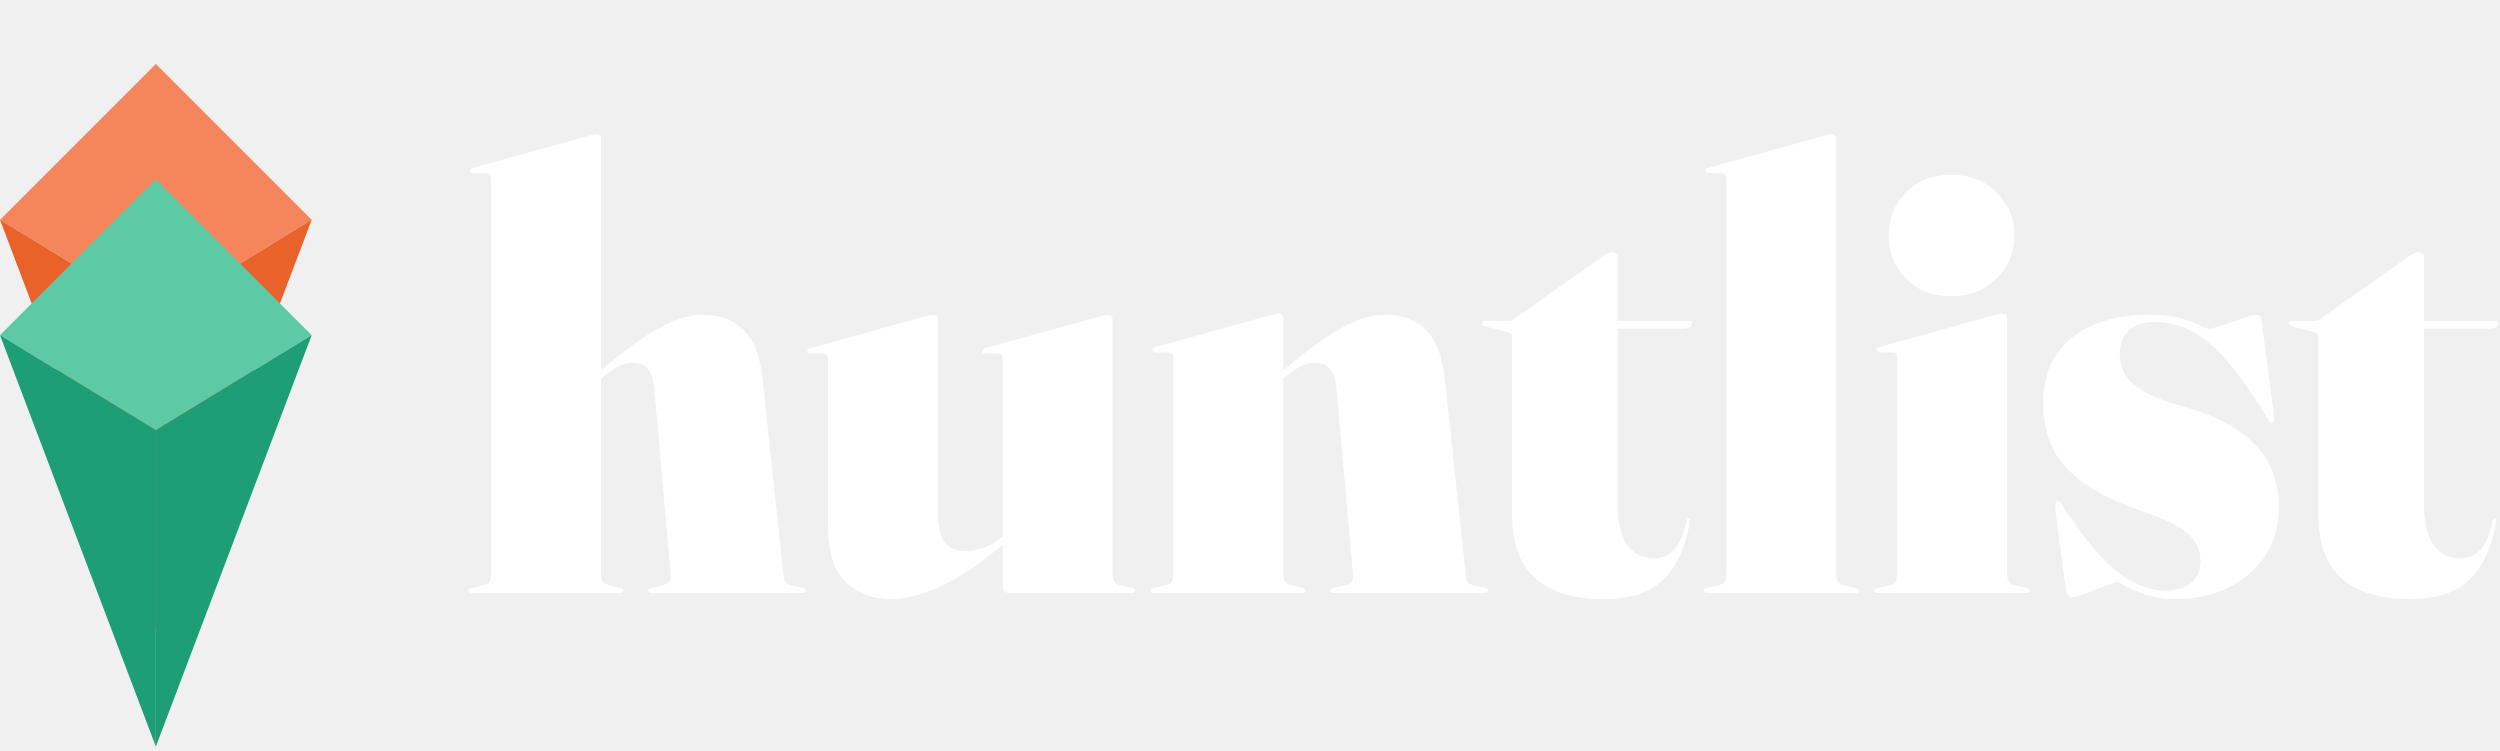
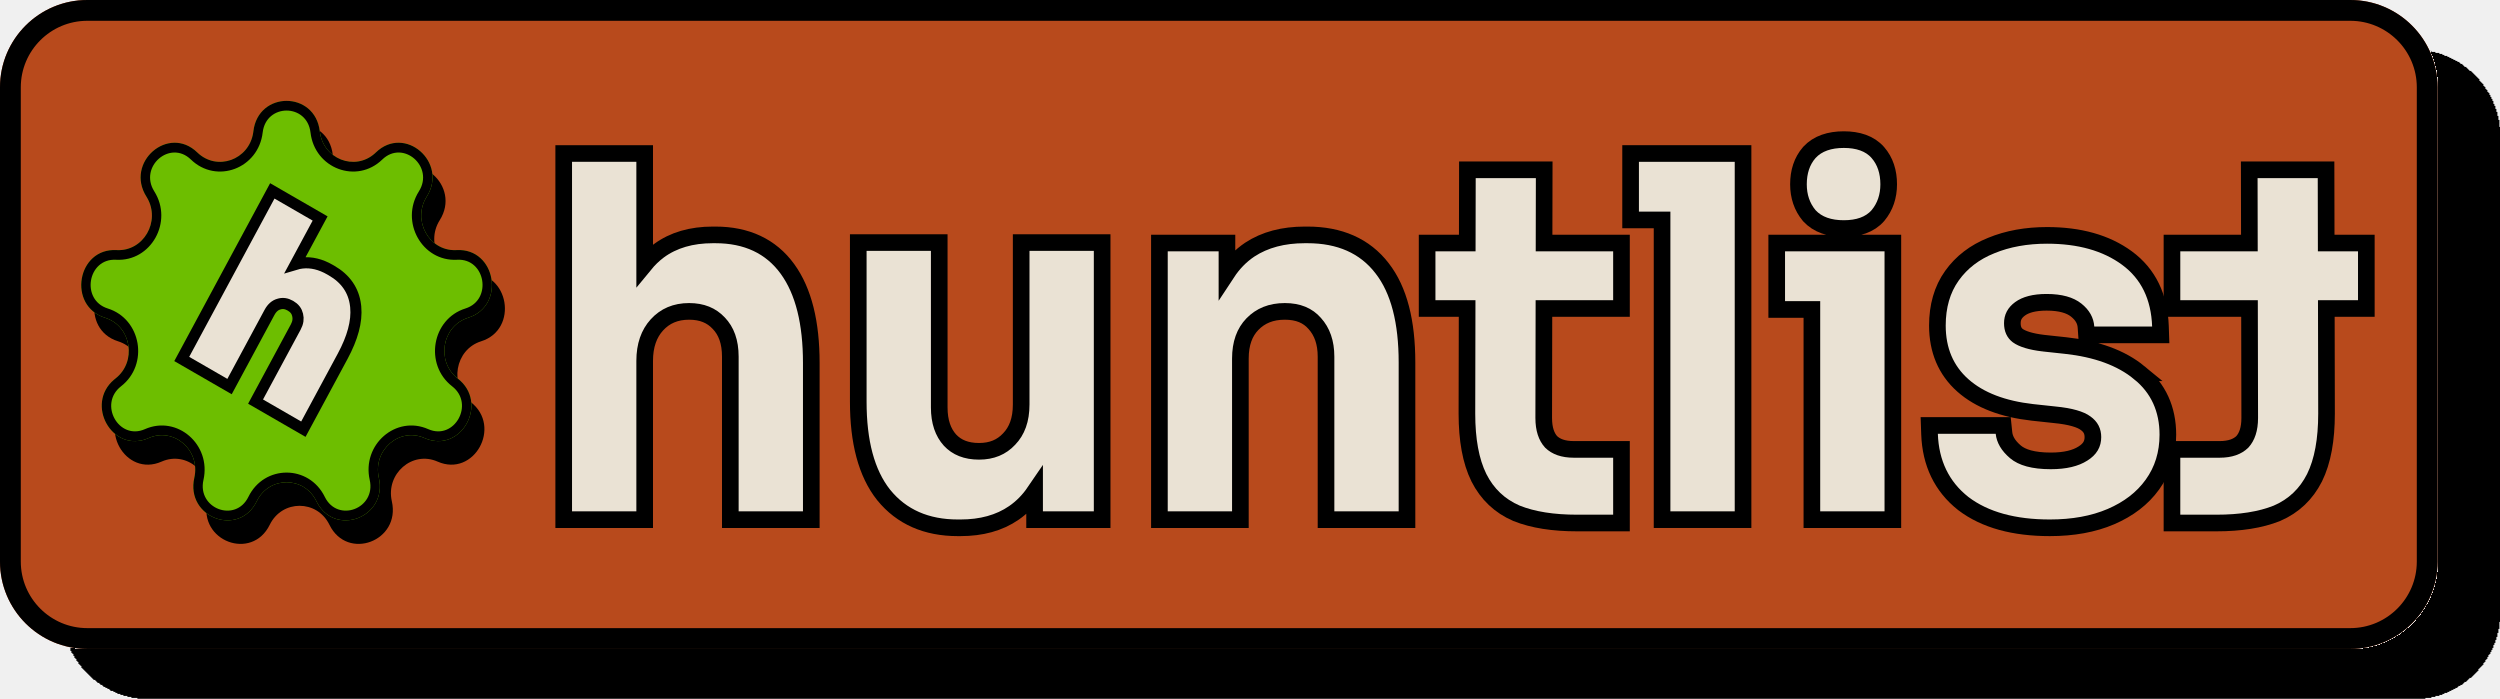
- <svg xmlns="http://www.w3.org/2000/svg" width="586" height="176" viewBox="0 0 586 176" fill="none">
-   <path d="M140.894 32.485V134.443C140.894 135.203 141.013 135.82 141.25 136.294C141.535 136.722 141.986 137.006 142.603 137.149L145.309 137.79C145.878 137.932 146.163 138.146 146.163 138.43C146.163 138.81 145.926 139 145.451 139H110.563C110.373 139 110.207 138.953 110.065 138.858C109.922 138.763 109.851 138.62 109.851 138.43C109.851 138.288 109.899 138.169 109.994 138.074C110.136 137.932 110.373 137.837 110.706 137.79L113.411 137.149C114.076 137.006 114.527 136.722 114.764 136.294C115.001 135.82 115.12 135.203 115.12 134.443V41.741C115.12 41.361 115.025 41.076 114.835 40.886C114.645 40.697 114.337 40.602 113.91 40.602H111.133C110.801 40.602 110.563 40.554 110.421 40.459C110.326 40.317 110.278 40.151 110.278 39.961C110.278 39.771 110.35 39.629 110.492 39.534C110.634 39.439 110.801 39.367 110.99 39.32L137.975 31.844C138.545 31.702 138.925 31.607 139.114 31.559C139.352 31.512 139.613 31.488 139.898 31.488C140.23 31.488 140.467 31.583 140.61 31.773C140.799 31.963 140.894 32.2 140.894 32.485ZM138.758 90.655L137.762 89.587L140.61 87.095C145.594 82.728 150.055 79.429 153.995 77.198C157.935 74.92 161.447 73.781 164.533 73.781C168.757 73.781 172.033 74.991 174.358 77.412C176.732 79.785 178.203 83.654 178.773 89.018L183.614 134.443C183.709 135.203 183.852 135.82 184.042 136.294C184.279 136.722 184.706 137.006 185.323 137.149L188.029 137.79C188.361 137.837 188.575 137.932 188.67 138.074C188.812 138.169 188.883 138.288 188.883 138.43C188.883 138.62 188.812 138.763 188.67 138.858C188.575 138.953 188.409 139 188.171 139H152.642C152.168 139 151.93 138.81 151.93 138.43C151.93 138.146 152.215 137.932 152.785 137.79L155.49 137.149C156.155 137.006 156.63 136.722 156.914 136.294C157.199 135.82 157.294 135.203 157.199 134.443L153.426 91.723C153.236 89.397 152.761 87.712 152.002 86.668C151.242 85.576 150.008 85.03 148.299 85.03C147.113 85.03 145.95 85.339 144.81 85.956C143.719 86.526 142.603 87.309 141.464 88.306L138.758 90.655ZM235.031 137.434V126.896V126.398V84.034C235.031 83.654 234.936 83.369 234.746 83.179C234.556 82.989 234.248 82.894 233.82 82.894H231.044C230.711 82.894 230.474 82.847 230.332 82.752C230.237 82.61 230.189 82.444 230.189 82.254C230.189 82.064 230.26 81.921 230.403 81.826C230.545 81.731 230.711 81.66 230.901 81.613L257.886 74.137C258.408 73.994 258.788 73.9 259.025 73.852C259.263 73.805 259.524 73.781 259.808 73.781C260.141 73.781 260.378 73.876 260.52 74.066C260.71 74.255 260.805 74.493 260.805 74.778V134.443C260.805 135.203 260.924 135.82 261.161 136.294C261.446 136.722 261.897 137.006 262.514 137.149L265.22 137.79C265.552 137.837 265.765 137.932 265.86 138.074C266.003 138.169 266.074 138.288 266.074 138.43C266.074 138.62 266.003 138.763 265.86 138.858C265.765 138.953 265.599 139 265.362 139H236.74C236.17 139 235.743 138.858 235.458 138.573C235.173 138.288 235.031 137.908 235.031 137.434ZM194.091 123.478V84.034C194.091 83.654 193.996 83.369 193.806 83.179C193.616 82.989 193.308 82.894 192.88 82.894H190.104C189.771 82.894 189.534 82.847 189.392 82.752C189.297 82.61 189.249 82.444 189.249 82.254C189.249 82.064 189.32 81.921 189.463 81.826C189.605 81.731 189.771 81.66 189.961 81.613L216.946 74.137C217.516 73.994 217.895 73.9 218.085 73.852C218.323 73.805 218.584 73.781 218.868 73.781C219.201 73.781 219.438 73.876 219.58 74.066C219.77 74.255 219.865 74.493 219.865 74.778V120.773C219.865 123.668 220.411 125.804 221.503 127.181C222.642 128.51 224.327 129.174 226.558 129.174C227.982 129.174 229.406 128.89 230.83 128.32C232.301 127.75 233.631 126.943 234.817 125.899L237.523 123.55L238.52 124.618L235.672 127.11C230.355 131.714 225.443 135.084 220.933 137.22C216.471 139.356 212.484 140.424 208.972 140.424C204.557 140.424 200.973 139.095 198.22 136.437C195.467 133.779 194.091 129.459 194.091 123.478ZM300.816 74.493V134.443C300.816 135.203 300.935 135.82 301.172 136.294C301.457 136.722 301.908 137.006 302.525 137.149L305.231 137.79C305.8 137.932 306.085 138.146 306.085 138.43C306.085 138.81 305.848 139 305.373 139H270.485C270.295 139 270.129 138.953 269.987 138.858C269.844 138.763 269.773 138.62 269.773 138.43C269.773 138.288 269.821 138.169 269.915 138.074C270.058 137.932 270.295 137.837 270.627 137.79L273.333 137.149C273.998 137.006 274.449 136.722 274.686 136.294C274.923 135.82 275.042 135.203 275.042 134.443V83.749C275.042 83.369 274.947 83.084 274.757 82.894C274.567 82.704 274.259 82.61 273.831 82.61H271.055C270.722 82.61 270.485 82.562 270.343 82.467C270.248 82.325 270.2 82.159 270.2 81.969C270.2 81.779 270.271 81.636 270.414 81.542C270.556 81.447 270.722 81.376 270.912 81.328L297.897 73.852C298.467 73.71 298.846 73.615 299.036 73.567C299.274 73.52 299.535 73.496 299.819 73.496C300.152 73.496 300.389 73.591 300.531 73.781C300.721 73.971 300.816 74.208 300.816 74.493ZM298.68 90.655L297.683 89.587L300.531 87.095C305.515 82.728 309.977 79.429 313.917 77.198C317.857 74.92 321.369 73.781 324.455 73.781C328.679 73.781 331.954 74.991 334.28 77.412C336.654 79.785 338.125 83.654 338.695 89.018L343.536 134.443C343.631 135.203 343.774 135.82 343.963 136.294C344.201 136.722 344.628 137.006 345.245 137.149L347.951 137.79C348.283 137.837 348.497 137.932 348.591 138.074C348.734 138.169 348.805 138.288 348.805 138.43C348.805 138.62 348.734 138.763 348.591 138.858C348.497 138.953 348.33 139 348.093 139H312.564C312.09 139 311.852 138.81 311.852 138.43C311.852 138.146 312.137 137.932 312.707 137.79L315.412 137.149C316.077 137.006 316.551 136.722 316.836 136.294C317.121 135.82 317.216 135.203 317.121 134.443L313.347 91.723C313.158 89.397 312.683 87.712 311.923 86.668C311.164 85.576 309.93 85.03 308.221 85.03C307.034 85.03 305.871 85.339 304.732 85.956C303.641 86.526 302.525 87.309 301.386 88.306L298.68 90.655ZM353.579 77.91L348.31 76.486C347.978 76.391 347.764 76.296 347.669 76.202C347.527 76.059 347.456 75.917 347.456 75.774C347.456 75.632 347.527 75.513 347.669 75.418C347.764 75.276 347.883 75.205 348.025 75.205H353.721C353.864 75.205 354.006 75.181 354.148 75.134C354.338 75.086 354.576 74.968 354.86 74.778L375.651 60.11C376.031 59.826 376.434 59.588 376.861 59.398C377.288 59.209 377.644 59.114 377.929 59.114C378.309 59.114 378.617 59.256 378.855 59.541C379.092 59.778 379.211 60.158 379.211 60.68V118.352C379.211 122.577 379.97 125.733 381.489 127.822C383.008 129.863 385.049 130.883 387.612 130.883C388.467 130.883 389.274 130.741 390.033 130.456C390.84 130.171 391.576 129.697 392.24 129.032C392.905 128.367 393.498 127.466 394.02 126.326C394.543 125.187 394.97 123.763 395.302 122.054C395.397 121.675 395.587 121.485 395.872 121.485C396.156 121.485 396.251 121.675 396.156 122.054C395.444 126.184 394.281 129.602 392.668 132.307C391.101 135.013 388.941 137.054 386.188 138.43C383.483 139.759 380.065 140.424 375.936 140.424C368.911 140.424 363.571 138.81 359.916 135.582C356.261 132.355 354.433 127.371 354.433 120.63V79.192C354.433 78.765 354.386 78.456 354.291 78.266C354.196 78.076 353.959 77.958 353.579 77.91ZM371.806 77.056L372.66 75.205H395.872C396.109 75.205 396.275 75.252 396.37 75.347C396.512 75.395 396.584 75.537 396.584 75.774C396.584 76.107 396.394 76.415 396.014 76.7C395.634 76.937 395.112 77.056 394.448 77.056H371.806ZM430.439 32.485V134.443C430.439 135.203 430.558 135.82 430.795 136.294C431.08 136.722 431.531 137.006 432.148 137.149L434.854 137.79C435.186 137.837 435.399 137.932 435.494 138.074C435.637 138.169 435.708 138.288 435.708 138.43C435.708 138.62 435.637 138.763 435.494 138.858C435.399 138.953 435.233 139 434.996 139H400.108C399.918 139 399.752 138.953 399.61 138.858C399.467 138.763 399.396 138.62 399.396 138.43C399.396 138.288 399.443 138.169 399.538 138.074C399.681 137.932 399.918 137.837 400.25 137.79L402.956 137.149C403.621 137.006 404.071 136.722 404.309 136.294C404.546 135.82 404.665 135.203 404.665 134.443V41.741C404.665 41.361 404.57 41.076 404.38 40.886C404.19 40.697 403.882 40.602 403.454 40.602H400.678C400.345 40.602 400.108 40.554 399.966 40.459C399.871 40.317 399.823 40.151 399.823 39.961C399.823 39.771 399.894 39.629 400.037 39.534C400.179 39.439 400.345 39.367 400.535 39.32L427.52 31.844C428.09 31.702 428.469 31.607 428.659 31.559C428.897 31.512 429.158 31.488 429.442 31.488C429.775 31.488 430.012 31.583 430.154 31.773C430.344 31.963 430.439 32.2 430.439 32.485ZM470.473 74.493V134.443C470.473 135.203 470.591 135.82 470.829 136.294C471.113 136.722 471.564 137.006 472.181 137.149L474.887 137.79C475.219 137.837 475.433 137.932 475.528 138.074C475.67 138.169 475.741 138.288 475.741 138.43C475.741 138.62 475.67 138.763 475.528 138.858C475.433 138.953 475.267 139 475.029 139H440.141C439.951 139 439.785 138.953 439.643 138.858C439.501 138.763 439.429 138.62 439.429 138.43C439.429 138.288 439.477 138.169 439.572 138.074C439.714 137.932 439.951 137.837 440.284 137.79L442.989 137.149C443.654 137.006 444.105 136.722 444.342 136.294C444.579 135.82 444.698 135.203 444.698 134.443V83.749C444.698 83.369 444.603 83.084 444.413 82.894C444.223 82.704 443.915 82.61 443.488 82.61H440.711C440.379 82.61 440.141 82.562 439.999 82.467C439.904 82.325 439.857 82.159 439.857 81.969C439.857 81.779 439.928 81.636 440.07 81.542C440.213 81.447 440.379 81.376 440.569 81.328L467.553 73.852C468.123 73.71 468.503 73.615 468.693 73.567C468.93 73.52 469.191 73.496 469.476 73.496C469.808 73.496 470.045 73.591 470.188 73.781C470.378 73.971 470.473 74.208 470.473 74.493ZM457.301 69.438C452.981 69.438 449.469 68.061 446.763 65.308C444.057 62.555 442.705 59.185 442.705 55.198C442.705 51.21 444.057 47.84 446.763 45.087C449.469 42.334 452.981 40.958 457.301 40.958C461.667 40.958 465.227 42.334 467.981 45.087C470.781 47.84 472.181 51.21 472.181 55.198C472.181 59.185 470.781 62.555 467.981 65.308C465.227 68.061 461.667 69.438 457.301 69.438ZM507.691 138.43C510.254 138.43 512.248 137.813 513.672 136.579C515.096 135.298 515.808 133.636 515.808 131.595C515.808 130.029 515.428 128.605 514.669 127.323C513.957 125.994 512.675 124.76 510.824 123.621C508.973 122.434 506.41 121.295 503.134 120.203C496.869 118.067 491.98 115.741 488.467 113.226C484.955 110.71 482.486 107.909 481.062 104.824C479.638 101.739 478.926 98.274 478.926 94.429C478.926 87.736 481.181 82.633 485.69 79.121C490.2 75.561 496.252 73.781 503.846 73.781C506.837 73.781 509.281 74.066 511.18 74.635C513.126 75.157 514.598 75.703 515.594 76.273C516.639 76.795 517.327 77.056 517.659 77.056C518.229 77.056 519.321 76.795 520.934 76.273C522.548 75.703 524.138 75.157 525.705 74.635C527.319 74.066 528.387 73.781 528.909 73.781C529.146 73.781 529.383 73.852 529.621 73.994C529.858 74.089 530.001 74.35 530.048 74.778L533.038 97.419C533.133 97.894 533.133 98.274 533.038 98.558C532.991 98.843 532.896 99.033 532.754 99.128C532.611 99.175 532.469 99.175 532.326 99.128C532.184 99.033 532.042 98.891 531.899 98.701C528.292 92.72 525.017 88.044 522.074 84.674C519.178 81.304 516.354 78.931 513.601 77.554C510.895 76.178 508.023 75.49 504.986 75.49C502.28 75.49 500.239 76.178 498.862 77.554C497.533 78.931 496.869 80.758 496.869 83.037C496.869 84.793 497.296 86.407 498.15 87.878C499.005 89.302 500.524 90.632 502.707 91.866C504.938 93.1 508.118 94.286 512.248 95.426C517.707 96.992 522.026 98.962 525.206 101.335C528.434 103.661 530.736 106.319 532.113 109.31C533.489 112.253 534.178 115.457 534.178 118.922C534.178 123.383 533.062 127.228 530.831 130.456C528.648 133.636 525.729 136.105 522.074 137.861C518.419 139.57 514.384 140.424 509.97 140.424C507.311 140.424 505.009 140.092 503.063 139.427C501.117 138.763 499.551 138.098 498.364 137.434C497.225 136.769 496.537 136.437 496.299 136.437C495.919 136.437 494.97 136.745 493.451 137.362C491.98 137.932 490.461 138.502 488.894 139.071C487.328 139.688 486.284 139.997 485.762 139.997C485.429 139.997 485.097 139.831 484.765 139.498C484.48 139.214 484.29 138.715 484.195 138.003L481.774 119.349C481.727 118.684 481.727 118.233 481.774 117.996C481.869 117.711 482.012 117.498 482.202 117.355C482.297 117.26 482.415 117.284 482.558 117.426C482.7 117.521 482.866 117.687 483.056 117.925C487.708 125.187 491.98 130.432 495.872 133.66C499.764 136.84 503.704 138.43 507.691 138.43ZM542.565 77.91L537.296 76.486C536.964 76.391 536.75 76.296 536.655 76.202C536.513 76.059 536.442 75.917 536.442 75.774C536.442 75.632 536.513 75.513 536.655 75.418C536.75 75.276 536.869 75.205 537.011 75.205H542.707C542.85 75.205 542.992 75.181 543.134 75.134C543.324 75.086 543.562 74.968 543.846 74.778L564.637 60.11C565.016 59.826 565.42 59.588 565.847 59.398C566.274 59.209 566.63 59.114 566.915 59.114C567.295 59.114 567.603 59.256 567.841 59.541C568.078 59.778 568.197 60.158 568.197 60.68V118.352C568.197 122.577 568.956 125.733 570.475 127.822C571.994 129.863 574.035 130.883 576.598 130.883C577.453 130.883 578.26 130.741 579.019 130.456C579.826 130.171 580.562 129.697 581.226 129.032C581.891 128.367 582.484 127.466 583.006 126.326C583.528 125.187 583.956 123.763 584.288 122.054C584.383 121.675 584.573 121.485 584.858 121.485C585.142 121.485 585.237 121.675 585.142 122.054C584.43 126.184 583.267 129.602 581.654 132.307C580.087 135.013 577.927 137.054 575.174 138.43C572.469 139.759 569.051 140.424 564.922 140.424C557.896 140.424 552.556 138.81 548.902 135.582C545.247 132.355 543.419 127.371 543.419 120.63V79.192C543.419 78.765 543.372 78.456 543.277 78.266C543.182 78.076 542.944 77.958 542.565 77.91ZM560.792 77.056L561.646 75.205H584.858C585.095 75.205 585.261 75.252 585.356 75.347C585.498 75.395 585.57 75.537 585.57 75.774C585.57 76.107 585.38 76.415 585 76.7C584.62 76.937 584.098 77.056 583.434 77.056H560.792Z" fill="white" />
-   <path d="M36.53 15L73.059 51.53L36.53 73.813L1.52588e-05 51.53L36.53 15Z" fill="#F5855A" />
-   <path d="M-3.8147e-06 51.53L36.53 73.813V147.968L-3.8147e-06 51.53Z" fill="#E8622A" />
-   <path d="M73.059 51.53L36.53 73.813V147.968L73.059 51.53Z" fill="#E8622A" />
-   <path d="M36.53 42.032L73.059 78.562L36.53 100.845L-3.8147e-06 78.562L36.53 42.032Z" fill="#5DCAA5" />
-   <path d="M7.62939e-06 78.562L36.53 100.845V175L7.62939e-06 78.562Z" fill="#1D9E75" />
-   <path d="M73.059 78.562L36.53 100.845V175L73.059 78.562Z" fill="#1D9E75" />
+ <svg xmlns="http://www.w3.org/2000/svg" width="601" height="168" viewBox="0 0 601 168" fill="none">
+   <g filter="url(#filter0_d_109_2)">
+     <rect width="586" height="156" rx="21" fill="#B84A1C" />
+     <rect x="2.5" y="2.5" width="581" height="151" rx="18.5" stroke="black" stroke-width="5" />
+   </g>
+   <path d="M540.718 40.816L540.722 42.82L540.752 58.426H522.141V74.166H540.782L540.833 100.485C540.833 103.197 540.154 105.018 539.057 106.227C537.9 107.35 536.175 108.035 533.598 108.035H522.141V125.732H532.82C538.539 125.732 543.412 124.985 547.361 123.401L547.407 123.381C551.408 121.657 554.425 118.789 556.412 114.849L556.42 114.833C558.388 110.848 559.297 105.672 559.297 99.446V99.442L559.247 74.166H568.865V58.426H559.216L559.186 42.812L559.182 40.816H540.718Z" fill="#EAE2D4" stroke="black" stroke-width="4" />
+   <path d="M492.117 56.584C499.832 56.584 506.292 58.342 511.325 62.037C516.492 65.831 519.131 71.393 519.372 78.428L519.443 80.497H501.599L501.47 78.634C501.366 77.129 500.664 75.777 499.105 74.537C497.664 73.39 495.394 72.67 492.005 72.67C488.973 72.67 486.93 73.281 485.622 74.24C484.316 75.196 483.769 76.304 483.769 77.691C483.769 79.142 484.244 80.047 485.079 80.691C486.149 81.456 488.104 82.127 491.238 82.496H491.237L496.559 83.069C503.925 83.863 509.904 85.988 514.305 89.614H514.304C518.88 93.32 521.153 98.357 521.153 104.509C521.153 109.03 519.931 113.054 517.439 116.496C515.043 119.828 511.692 122.38 507.481 124.188C503.247 126.006 498.331 126.882 492.785 126.882C484.208 126.882 477.201 125.022 471.993 121.065L471.978 121.054L471.964 121.043C466.787 116.963 464.101 111.326 463.86 104.348L463.789 102.28H481.57L481.756 104.074C481.913 105.585 482.719 107.103 484.511 108.625C486.059 109.94 488.751 110.796 493.006 110.796C496.495 110.796 499.002 110.143 500.716 109.042L500.729 109.034L500.742 109.026C502.45 107.966 503.134 106.693 503.134 105.085C503.134 103.668 502.599 102.618 501.407 101.759L501.39 101.747L501.372 101.734C500.205 100.856 497.86 100.086 493.928 99.71L493.905 99.707L488.565 99.131L488.553 99.13C481.553 98.335 475.918 96.24 471.875 92.655C467.765 89.01 465.751 84.143 465.75 78.267C465.75 73.639 466.873 69.605 469.237 66.287C471.556 63.03 474.733 60.616 478.688 59.03C482.674 57.384 487.162 56.584 492.117 56.584Z" fill="#EAE2D4" stroke="black" stroke-width="4" />
+   <path d="M455.042 58.426V124.926H435.577V74.397H427.121V58.426H455.042ZM443.251 33.565C446.618 33.565 449.505 34.461 451.432 36.665C453.226 38.716 454.041 41.33 454.041 44.312C454.041 47.178 453.206 49.72 451.461 51.81L451.447 51.827L451.432 51.844C449.505 54.048 446.618 54.944 443.251 54.944C439.874 54.944 436.984 54.045 434.993 51.882L434.96 51.847L434.928 51.81C433.184 49.72 432.35 47.178 432.35 44.312C432.35 41.33 433.164 38.716 434.959 36.665L434.975 36.645L434.993 36.627C436.984 34.464 439.875 33.565 443.251 33.565Z" fill="#EAE2D4" stroke="black" stroke-width="4" />
+   <path d="M419.028 36.902V124.926H399.562V52.873H391.997V36.902H419.028Z" fill="#EAE2D4" stroke="black" stroke-width="4" />
+   <path d="M371.226 40.816L371.222 42.82L371.192 58.426H389.803V74.166H371.162L371.111 100.485C371.112 103.197 371.79 105.018 372.887 106.227C374.044 107.35 375.77 108.035 378.346 108.035H389.803V125.732H379.125C373.406 125.732 368.532 124.985 364.584 123.401L364.537 123.381C360.537 121.657 357.519 118.789 355.532 114.849L355.524 114.833C353.557 110.848 352.647 105.672 352.647 99.446V99.442L352.697 74.166H343.079V58.426H352.728L352.759 42.812L352.762 40.816H371.226Z" fill="#EAE2D4" stroke="black" stroke-width="4" />
+   <path d="M314.322 56.469C322.006 56.469 328.096 59.08 332.254 64.491C336.355 69.751 338.24 77.41 338.24 87.129V124.925H318.776V85.749C318.776 82.305 317.821 79.707 316.066 77.766L316.042 77.741C314.412 75.874 312.112 74.857 308.87 74.857C305.565 74.857 303.028 75.909 301.073 77.93C299.213 79.855 298.187 82.535 298.187 86.209V124.925H278.721V58.426H294.96V65.615C296.443 63.356 298.254 61.485 300.409 60.034L300.427 60.022C304.086 57.613 308.534 56.469 313.654 56.469H314.322Z" fill="#EAE2D4" stroke="black" stroke-width="4" />
+   <path d="M225.792 58.311V97.949C225.792 101.405 226.716 103.953 228.381 105.804C230.014 107.547 232.262 108.495 235.363 108.495C238.427 108.495 240.771 107.494 242.581 105.56L242.591 105.548L242.603 105.537C244.463 103.612 245.49 100.932 245.49 97.258V58.311H264.956V124.925H248.716V118.246C247.341 120.263 245.683 121.959 243.73 123.306C240.21 125.734 235.894 126.882 230.912 126.882H230.245C222.763 126.882 216.739 124.3 212.447 119.005L212.441 118.999L212.435 118.991C208.255 113.733 206.326 106.15 206.326 96.568V58.311H225.792Z" fill="#EAE2D4" stroke="black" stroke-width="4" />
+   <path d="M154.98 36.902V63.57C155.982 62.348 157.1 61.265 158.338 60.328L158.347 60.321L158.355 60.313C161.886 57.704 166.261 56.47 171.338 56.47H172.006C179.444 56.47 185.32 59.156 189.312 64.662C193.222 70.055 195.034 77.676 195.034 87.244V124.926H175.569V85.748C175.569 82.142 174.574 79.543 172.793 77.7L172.781 77.688L172.77 77.676C171.048 75.833 168.75 74.858 165.664 74.857C162.399 74.857 159.874 75.956 157.909 78.114C156.012 80.204 154.98 83.027 154.98 86.784V124.926H135.515V36.902H154.98Z" fill="#EAE2D4" stroke="black" stroke-width="4" />
+   <path d="M64.038 37.232C65.172 27.464 78.87 27.464 80.004 37.232V37.232C80.79 44 88.679 46.971 93.486 42.309V42.309C100.424 35.58 110.918 44.689 105.717 52.926V52.926C102.114 58.633 106.311 66.154 112.891 65.779V65.779C122.386 65.239 124.765 79.194 115.663 82.046V82.046C109.357 84.021 107.899 92.575 113.172 96.662V96.662C120.782 102.562 113.933 114.835 105.189 110.966V110.966C99.13 108.286 92.699 113.869 94.198 120.507V120.507C96.362 130.087 83.49 134.934 79.195 126.156V126.156C76.219 120.074 67.823 120.074 64.847 126.156V126.156C60.552 134.934 47.68 130.087 49.844 120.507V120.507C51.343 113.869 44.912 108.286 38.853 110.966V110.966C30.109 114.835 23.26 102.562 30.87 96.662V96.662C36.143 92.575 34.685 84.021 28.379 82.046V82.046C19.277 79.194 21.656 65.239 31.151 65.779V65.779C37.731 66.154 41.929 58.633 38.325 52.926V52.926C33.124 44.689 43.618 35.58 50.556 42.309V42.309C55.363 46.971 63.252 44 64.038 37.232V37.232Z" fill="black" />
+   <path d="M60.913 31.575C62.047 21.806 75.745 21.806 76.879 31.575V31.575C77.664 38.343 85.554 41.313 90.361 36.651V36.651C97.299 29.922 107.792 39.031 102.592 47.268V47.268C98.988 52.975 103.186 60.497 109.765 60.122V60.122C119.261 59.581 121.64 73.536 112.538 76.388V76.388C106.231 78.363 104.773 86.917 110.046 91.005V91.005C117.657 96.905 110.808 109.177 102.063 105.309V105.309C96.005 102.629 89.573 108.212 91.073 114.849V114.849C93.237 124.429 80.364 129.276 76.069 120.498V120.498C73.094 114.417 64.698 114.417 61.722 120.498V120.498C57.427 129.276 44.555 124.429 46.719 114.849V114.849C48.218 108.212 41.786 102.629 35.728 105.309V105.309C26.984 109.177 20.135 96.905 27.745 91.005V91.005C33.018 86.917 31.56 78.363 25.254 76.388V76.388C16.152 73.536 18.53 59.581 28.026 60.122V60.122C34.605 60.497 38.803 52.975 35.2 47.268V47.268C29.999 39.031 40.492 29.922 47.431 36.651V36.651C52.237 41.313 60.127 38.343 60.913 31.575V31.575Z" fill="#6DBE00" />
+   <path d="M60.913 31.575C62.047 21.806 75.745 21.806 76.878 31.575C77.652 38.237 85.309 41.219 90.134 36.864L90.361 36.651C97.299 29.922 107.792 39.031 102.591 47.268C99.044 52.885 103.057 60.262 109.459 60.134L109.765 60.122C119.261 59.581 121.639 73.537 112.537 76.388L112.246 76.485C106.188 78.629 104.856 86.98 110.046 91.004C117.538 96.812 111.018 108.795 102.472 105.479L102.063 105.309C96.005 102.629 89.574 108.211 91.073 114.849C93.203 124.279 80.763 129.123 76.277 120.9L76.07 120.498C73.094 114.417 64.698 114.417 61.722 120.498C57.427 129.276 44.554 124.429 46.718 114.849C48.218 108.211 41.786 102.629 35.728 105.309L35.32 105.479C26.909 108.743 20.461 97.189 27.399 91.285L27.745 91.004C32.935 86.98 31.604 78.629 25.546 76.485L25.254 76.388C16.152 73.537 18.53 59.581 28.026 60.122C34.502 60.491 38.672 53.208 35.363 47.537L35.2 47.268C29.999 39.031 40.492 29.922 47.43 36.651C52.162 41.24 59.882 38.433 60.871 31.889L60.913 31.575ZM74.644 31.852C73.828 24.819 63.964 24.819 63.147 31.852C62.141 40.515 52.044 44.316 45.891 38.349C40.896 33.504 33.339 40.063 37.084 45.994C41.696 53.299 36.323 62.926 27.902 62.447C21.065 62.057 19.352 72.106 25.906 74.159C33.977 76.688 35.844 87.636 29.095 92.868C23.615 97.116 28.547 105.953 34.843 103.167C42.597 99.737 50.83 106.884 48.911 115.379C47.353 122.278 56.621 125.767 59.714 119.447C63.522 111.663 74.269 111.663 78.078 119.447C81.171 125.767 90.439 122.278 88.881 115.379C86.962 106.884 95.194 99.737 102.949 103.167C109.245 105.953 114.176 97.116 108.696 92.868C101.948 87.636 103.814 76.688 111.886 74.159C118.439 72.106 116.726 62.057 109.889 62.447C101.468 62.926 96.096 53.299 100.708 45.994C104.452 40.063 96.896 33.504 91.9 38.349C85.747 44.316 75.65 40.515 74.644 31.852Z" fill="black" />
+   <path d="M76.954 52.523L71.004 63.566C71.528 63.408 72.061 63.295 72.602 63.229L72.609 63.227L72.617 63.227C74.861 62.979 77.106 63.546 79.319 64.824L79.722 65.056C83.07 66.99 85.057 69.806 85.479 73.459L85.516 73.797C85.854 77.309 84.73 81.277 82.383 85.632L72.929 103.177L61.437 96.542L71.088 78.632C71.664 77.562 71.776 76.614 71.55 75.72L71.547 75.706L71.544 75.693C71.335 74.794 70.809 74.069 69.82 73.497C68.83 72.926 67.929 72.828 67.032 73.112L67.02 73.116L67.007 73.12C66.144 73.373 65.392 73.981 64.776 75.124L55.181 92.93L43.69 86.296L65.463 45.888L76.954 52.523Z" fill="#EAE2D4" stroke="black" stroke-width="2.673" />
+   <defs>
+     <filter id="filter0_d_109_2" x="0" y="0" width="601" height="168" filterUnits="userSpaceOnUse" color-interpolation-filters="sRGB">
+       <feFlood flood-opacity="0" result="BackgroundImageFix" />
+       <feColorMatrix in="SourceAlpha" type="matrix" values="0 0 0 0 0 0 0 0 0 0 0 0 0 0 0 0 0 0 127 0" result="hardAlpha" />
+       <feOffset dx="15" dy="12" />
+       <feComposite in2="hardAlpha" operator="out" />
+       <feColorMatrix type="matrix" values="0 0 0 0 0 0 0 0 0 0 0 0 0 0 0 0 0 0 1 0" />
+       <feBlend mode="normal" in2="BackgroundImageFix" result="effect1_dropShadow_109_2" />
+       <feBlend mode="normal" in="SourceGraphic" in2="effect1_dropShadow_109_2" result="shape" />
+     </filter>
+   </defs>
</svg>
